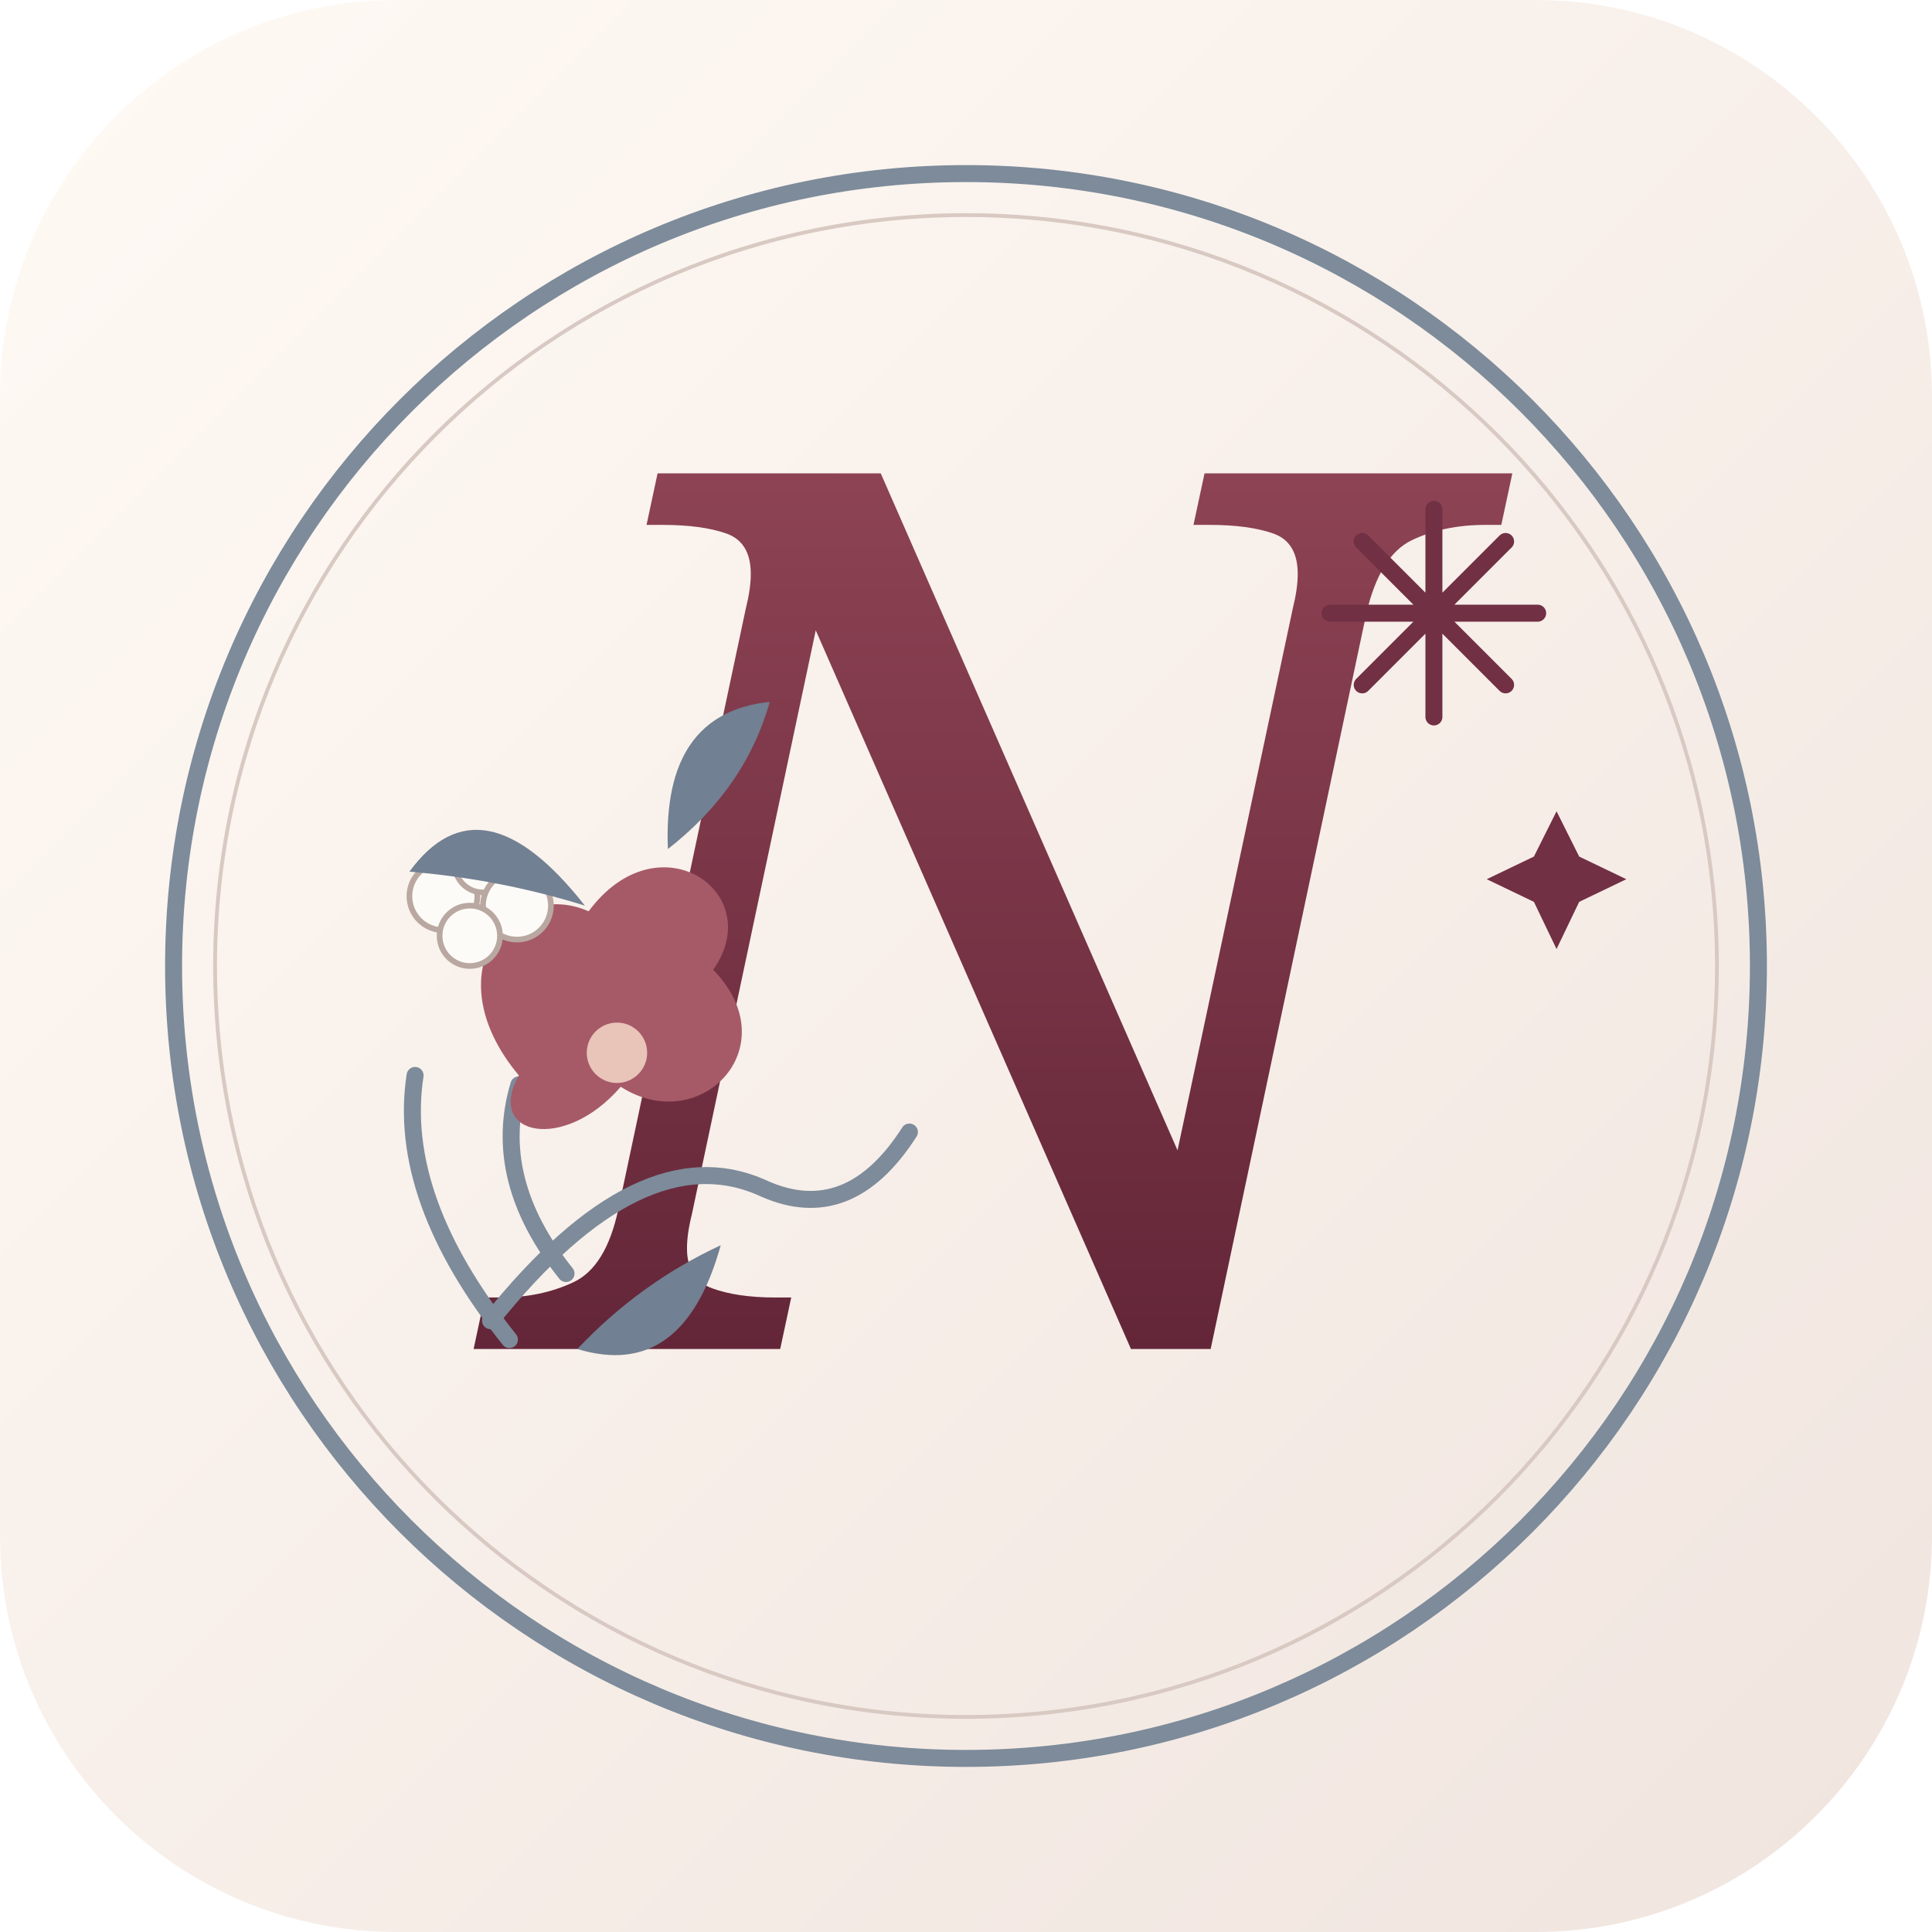
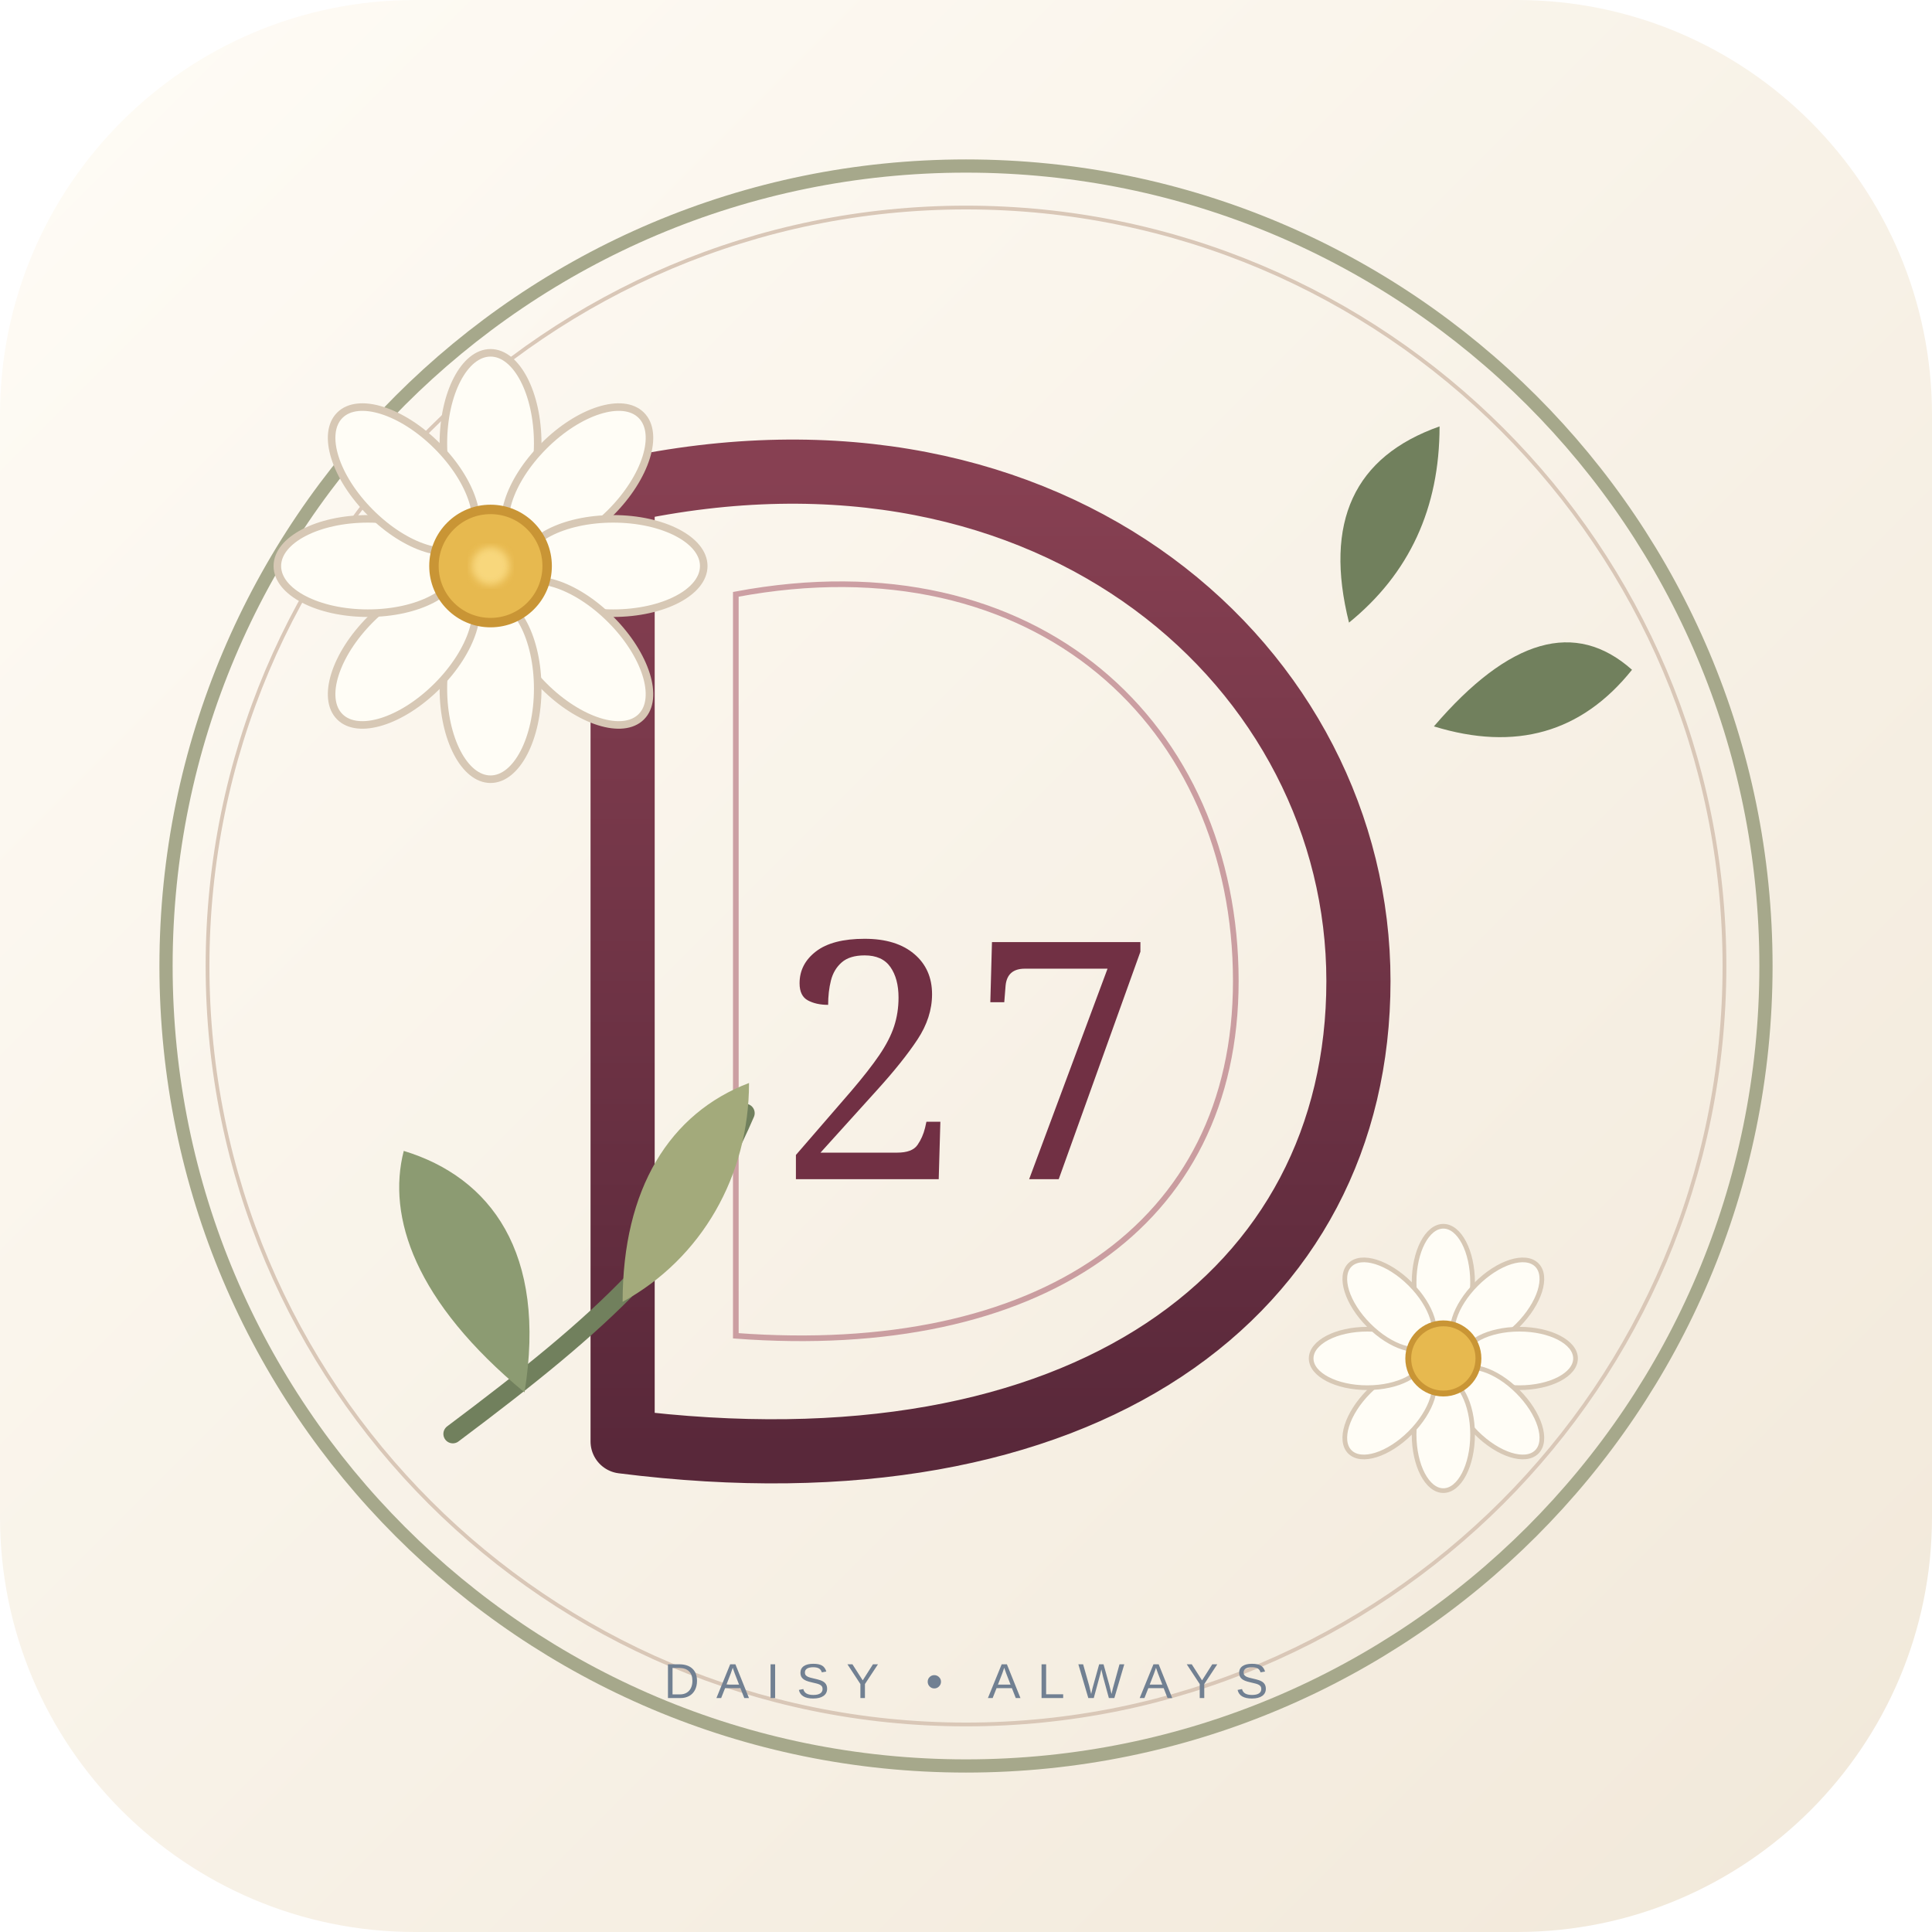
<svg xmlns="http://www.w3.org/2000/svg" width="1024" height="1024" viewBox="0 0 1024 1024">
  <defs>
    <linearGradient id="paper" x2="1" y2="1">
-       <stop stop-color="#FFFAF5" />
-       <stop offset="1" stop-color="#F0E4DE" />
+       <stop stop-color="#FFFCF6" />
+       <stop offset="1" stop-color="#F1E8D9" />
    </linearGradient>
    <linearGradient id="wine" x2="0" y2="1">
-       <stop stop-color="#8D4354" />
-       <stop offset="1" stop-color="#632638" />
+       <stop stop-color="#874052" />
+       <stop offset="1" stop-color="#59283A" />
    </linearGradient>
+     <filter id="soft">
+       <feGaussianBlur stdDeviation="2" />
+     </filter>
  </defs>
-   <rect width="1024" height="1024" rx="210" fill="url(#paper)" />
-   <circle cx="512" cy="512" r="420" fill="none" stroke="#7D8B9A" stroke-width="9" />
-   <circle cx="512" cy="512" r="398" fill="none" stroke="#D8C9C2" stroke-width="2" />
-   <text x="512" y="715" text-anchor="middle" font-family="Georgia,serif" font-size="650" font-style="italic" fill="url(#wine)">N</text>
-   <g fill="none" stroke="#7D8B9A" stroke-width="9" stroke-linecap="round">
-     <path d="M260 700 Q340 600 405 630 Q450 650 482 600" />
-     <path d="M270 710 Q210 635 220 570" />
-     <path d="M300 675 Q260 625 275 575" />
+   <rect width="1024" height="1024" rx="220" fill="url(#paper)" />
+   <circle cx="512" cy="512" r="424" fill="none" stroke="#A6A88B" stroke-width="7" />
+   <circle cx="512" cy="512" r="402" fill="none" stroke="#D9C7B7" stroke-width="2" />
+   <path d="M330 260 C560 210 720 355 720 520 C720 685 575 795 330 764 Z" fill="none" stroke="url(#wine)" stroke-width="34" stroke-linecap="round" stroke-linejoin="round" />
+   <path d="M390 315 C550 285 655 385 655 520 C655 650 550 720 390 708 Z" fill="none" stroke="#A65A68" stroke-width="3" opacity=".55" />
+   <text x="512" y="625" text-anchor="middle" font-family="Georgia,serif" font-size="176" letter-spacing="5" fill="#713044">27</text>
+   <path d="M240 760 C320 700 365 660 395 590" fill="none" stroke="#71805D" stroke-width="10" stroke-linecap="round" />
+   <path d="M278 738 C220 690 205 645 214 610 C260 624 290 664 278 738Z" fill="#8C9B72" />
+   <path d="M330 690 C330 630 355 590 397 574 C397 623 372 667 330 690Z" fill="#A3AA7B" />
+   <g transform="translate(260 300)">
+     <g fill="#FFFDF6" stroke="#D7C8B5" stroke-width="4">
+       <ellipse cx="0" cy="-65" rx="25" ry="48" />
+       <ellipse cx="0" cy="-65" rx="25" ry="48" transform="rotate(45)" />
+       <ellipse cx="0" cy="-65" rx="25" ry="48" transform="rotate(90)" />
+       <ellipse cx="0" cy="-65" rx="25" ry="48" transform="rotate(135)" />
+       <ellipse cx="0" cy="-65" rx="25" ry="48" transform="rotate(180)" />
+       <ellipse cx="0" cy="-65" rx="25" ry="48" transform="rotate(225)" />
+       <ellipse cx="0" cy="-65" rx="25" ry="48" transform="rotate(270)" />
+       <ellipse cx="0" cy="-65" rx="25" ry="48" transform="rotate(315)" />
+     </g>
+     <circle r="30" fill="#E7B94F" stroke="#C99535" stroke-width="5" />
+     <circle r="10" fill="#F8D77B" filter="url(#soft)" />
  </g>
-   <g fill="#A65A68">
-     <path d="M275 570c-46-55-4-105 37-87 37-50 95-10 66 31 40 41-7 89-49 62-30 35-72 26-54-6z" />
-     <circle cx="327" cy="558" r="16" fill="#E9C4B9" />
+   <g transform="translate(765 720) scale(.62)">
+     <g fill="#FFFDF6" stroke="#D7C8B5" stroke-width="4">
+       <ellipse cx="0" cy="-65" rx="25" ry="48" />
+       <ellipse cx="0" cy="-65" rx="25" ry="48" transform="rotate(45)" />
+       <ellipse cx="0" cy="-65" rx="25" ry="48" transform="rotate(90)" />
+       <ellipse cx="0" cy="-65" rx="25" ry="48" transform="rotate(135)" />
+       <ellipse cx="0" cy="-65" rx="25" ry="48" transform="rotate(180)" />
+       <ellipse cx="0" cy="-65" rx="25" ry="48" transform="rotate(225)" />
+       <ellipse cx="0" cy="-65" rx="25" ry="48" transform="rotate(270)" />
+       <ellipse cx="0" cy="-65" rx="25" ry="48" transform="rotate(315)" />
+     </g>
+     <circle r="30" fill="#E7B94F" stroke="#C99535" stroke-width="5" />
  </g>
-   <g fill="#FDFBF7" stroke="#B9A8A1" stroke-width="3">
-     <circle cx="235" cy="475" r="18" />
-     <circle cx="256" cy="458" r="15" />
-     <circle cx="274" cy="480" r="18" />
-     <circle cx="249" cy="496" r="16" />
+   <g fill="#71805D">
+     <path d="M715 330q-20-80 48-104 0 65-48 104z" />
+     <path d="M760 385q60-70 105-30-40 50-105 30z" />
  </g>
-   <g fill="#718092">
-     <path d="M310 480q-55-70-93-18 48 4 93 18z" />
-     <path d="M354 450q-3-72 54-78-13 46-54 78z" />
-     <path d="M382 660q-20 72-76 55 33-35 76-55z" />
-   </g>
-   <g stroke="#713044" stroke-width="9" stroke-linecap="round">
-     <path d="M760 270v110M705 325h110M722 287l76 76M798 287l-76 76" />
-   </g>
-   <path d="M825 430l12 24 25 12-25 12-12 25-12-25-25-12 25-12z" fill="#713044" />
+   <text x="512" y="900" text-anchor="middle" fill="#718092" font-family="Arial,sans-serif" font-size="26" letter-spacing="9">DAISY • ALWAYS</text>
</svg>
